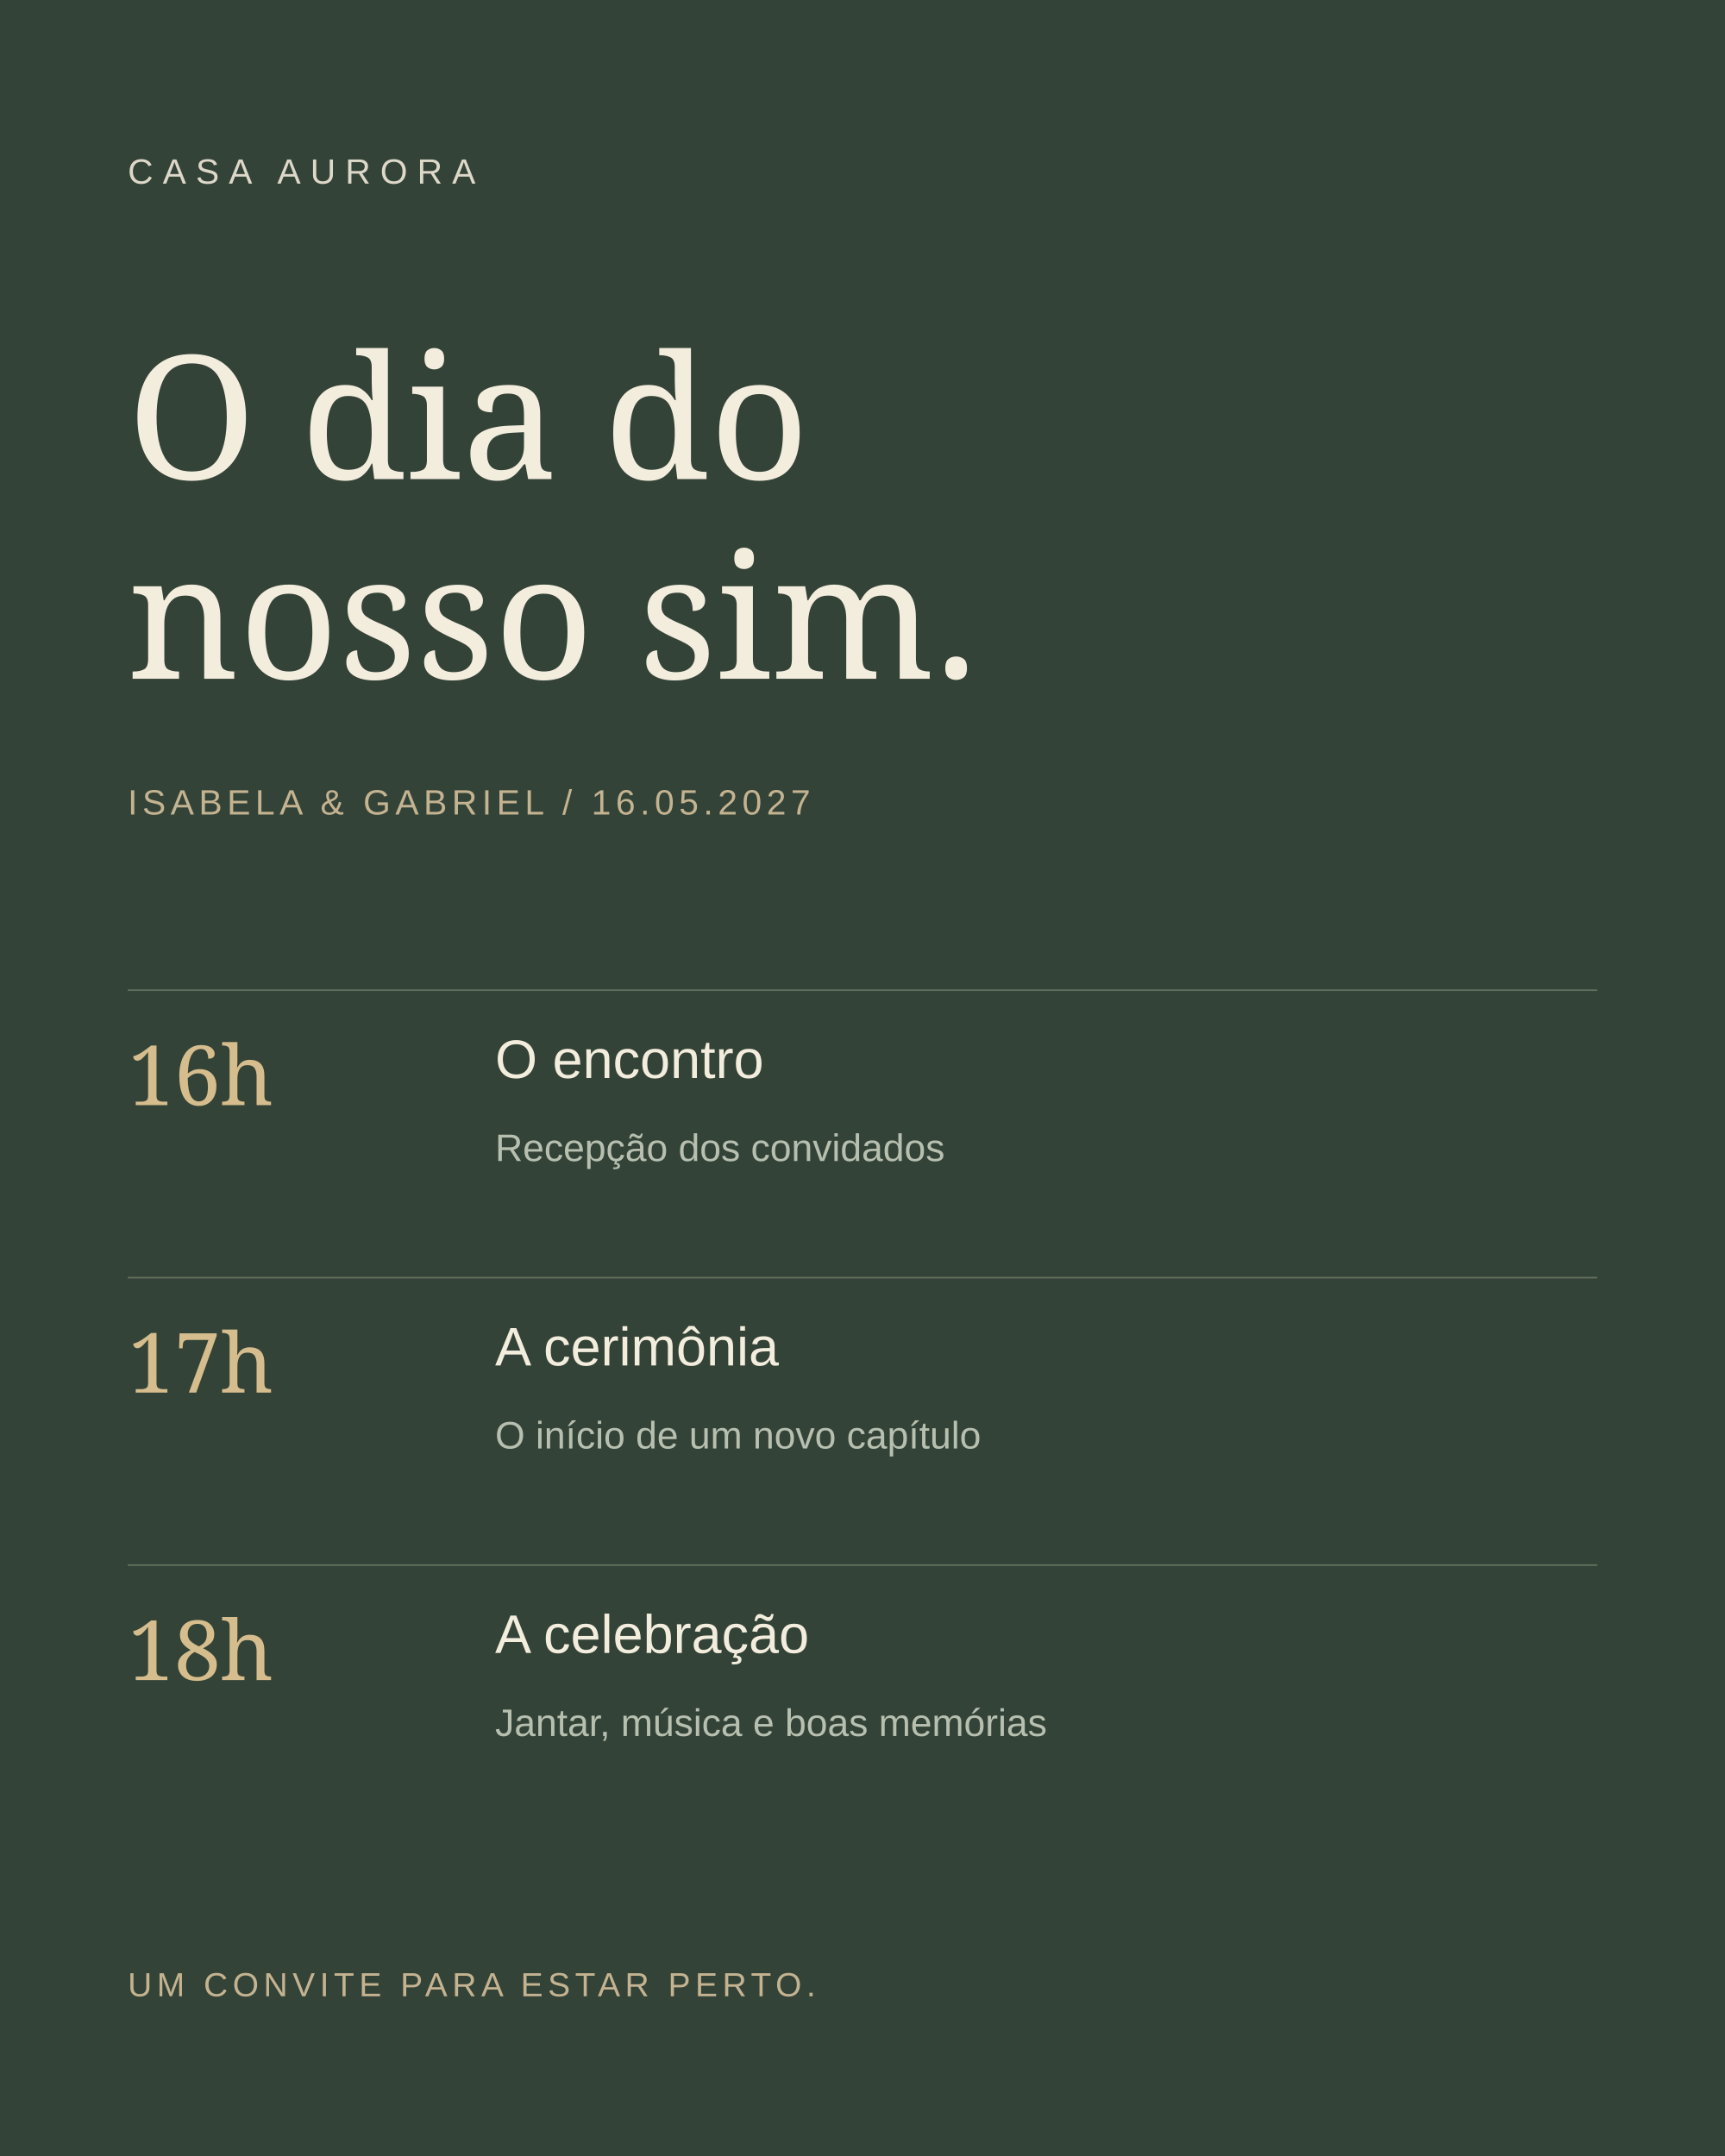
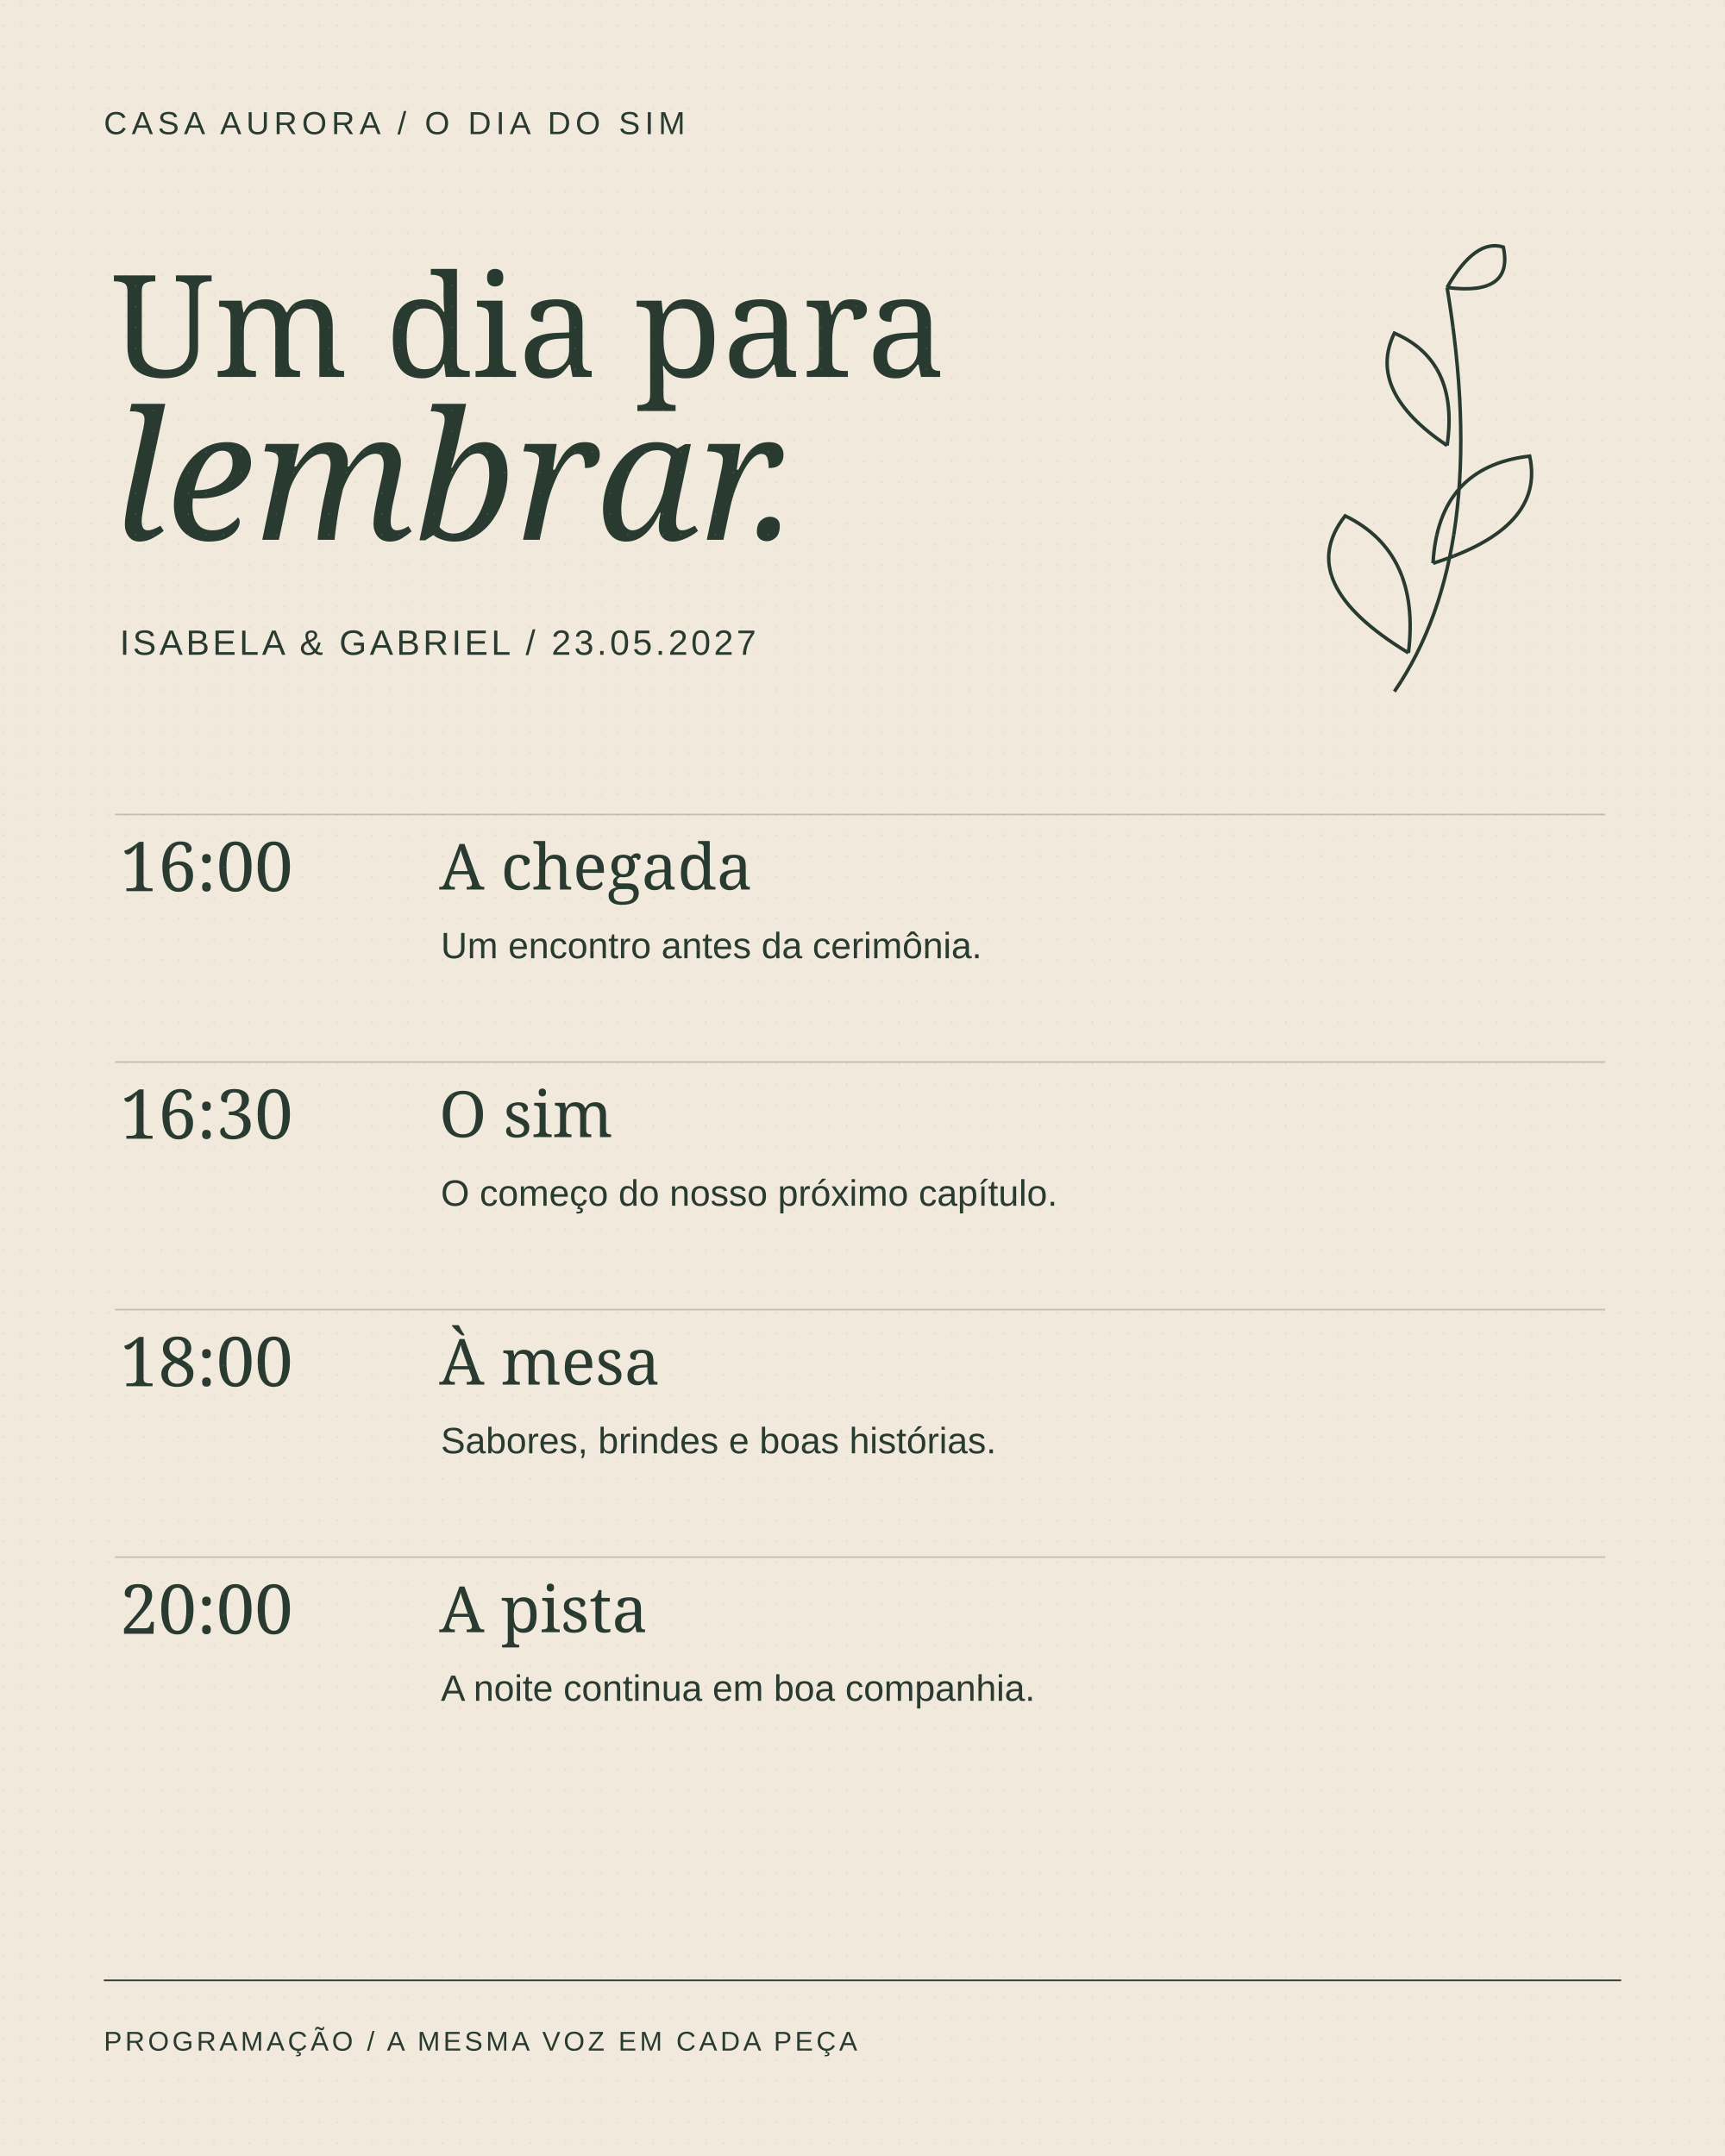
- <svg xmlns="http://www.w3.org/2000/svg" width="1080" height="1350" viewBox="0 0 1080 1350">
-   <rect width="1080" height="1350" fill="#344337" />
-   <text x="80" y="115" fill="#ddd8c9" font-size="22" font-family="Arial, sans-serif" letter-spacing="6">CASA AURORA</text>
-   <text x="80" y="300" fill="#f3edde" font-size="108" font-family="Georgia, serif">O dia do</text>
-   <text x="80" y="425" fill="#f3edde" font-size="108" font-family="Georgia, serif">nosso sim.</text>
-   <text x="80" y="510" fill="#c4b391" font-size="22" font-family="Arial, sans-serif" letter-spacing="3">ISABELA &amp; GABRIEL / 16.05.2027</text>
-   <path d="M80 620H1000" stroke="#62705d" />
-   <text x="80" y="692" fill="#d6bd8d" font-size="52" font-family="Georgia, serif">16h</text>
-   <text x="310" y="675" fill="#f3edde" font-size="34" font-family="Arial, sans-serif">O encontro</text>
-   <text x="310" y="727" fill="#b7c0b0" font-size="24" font-family="Arial, sans-serif">Recepção dos convidados</text>
-   <path d="M80 800H1000" stroke="#62705d" />
-   <text x="80" y="872" fill="#d6bd8d" font-size="52" font-family="Georgia, serif">17h</text>
-   <text x="310" y="855" fill="#f3edde" font-size="34" font-family="Arial, sans-serif">A cerimônia</text>
-   <text x="310" y="907" fill="#b7c0b0" font-size="24" font-family="Arial, sans-serif">O início de um novo capítulo</text>
-   <path d="M80 980H1000" stroke="#62705d" />
-   <text x="80" y="1052" fill="#d6bd8d" font-size="52" font-family="Georgia, serif">18h</text>
-   <text x="310" y="1035" fill="#f3edde" font-size="34" font-family="Arial, sans-serif">A celebração</text>
-   <text x="310" y="1087" fill="#b7c0b0" font-size="24" font-family="Arial, sans-serif">Jantar, música e boas memórias</text>
-   <text x="80" y="1250" fill="#c4b391" font-size="21" font-family="Arial, sans-serif" letter-spacing="3">UM CONVITE PARA ESTAR PERTO.</text>
+ <svg xmlns="http://www.w3.org/2000/svg" width="1080" height="1350" viewBox="0 0 1080 1350" role="img">
+   <defs>
+     <pattern id="grain" width="11" height="13" patternUnits="userSpaceOnUse">
+       <circle cx="2" cy="3" r=".6" fill="#000" opacity=".06" />
+       <circle cx="8" cy="10" r=".5" fill="#fff" opacity=".15" />
+     </pattern>
+     <filter id="shadow" x="-40%" y="-40%" width="180%" height="180%">
+       <feDropShadow dx="9" dy="16" stdDeviation="14" flood-opacity=".17" />
+     </filter>
+   </defs>
+   <rect x="0" y="0" width="1080" height="1350" rx="0" fill="#f1eadc" />
+   <text x="65" y="84" fill="#293b31" font-family="Arial, sans-serif" font-size="20" font-weight="400" letter-spacing="3">CASA AURORA / O DIA DO SIM</text>
+   <text x="70" y="236" fill="#293b31" font-family="Georgia, serif" font-size="89" font-weight="400">Um dia para</text>
+   <text x="70" y="338" fill="#293b31" font-family="Georgia, serif" font-size="112" font-weight="400" font-style="italic">lembrar.</text>
+   <text x="75" y="410" fill="#293b31" font-family="Arial, sans-serif" font-size="22" font-weight="400" letter-spacing="2">ISABELA &amp; GABRIEL / 23.05.2027</text>
+   <g transform="translate(873 180) scale(1.1)" fill="none" stroke="#293b31" stroke-width="2">
+     <path d="M0 230Q55 150 30 0M8 208Q-58 168-28 130Q15 151 8 208M22 157Q86 137 77 96Q25 102 22 157M30 90Q-16 59 0 26Q37 42 30 90" />
+     <path d="M30 0Q46-28 62-23Q68 5 30 0" />
+   </g>
+   <path d="M72 510H1005" stroke="#c4bfaf" />
+   <text x="75" y="558" fill="#293b31" font-family="Georgia, serif" font-size="43" font-weight="400">16:00</text>
+   <text x="275" y="557" fill="#293b31" font-family="Georgia, serif" font-size="40" font-weight="400">A chegada</text>
+   <text x="276" y="600" fill="#293b31" font-family="Arial, sans-serif" font-size="23" font-weight="400">Um encontro antes da cerimônia.</text>
+   <path d="M72 665H1005" stroke="#c4bfaf" />
+   <text x="75" y="713" fill="#293b31" font-family="Georgia, serif" font-size="43" font-weight="400">16:30</text>
+   <text x="275" y="712" fill="#293b31" font-family="Georgia, serif" font-size="40" font-weight="400">O sim</text>
+   <text x="276" y="755" fill="#293b31" font-family="Arial, sans-serif" font-size="23" font-weight="400">O começo do nosso próximo capítulo.</text>
+   <path d="M72 820H1005" stroke="#c4bfaf" />
+   <text x="75" y="868" fill="#293b31" font-family="Georgia, serif" font-size="43" font-weight="400">18:00</text>
+   <text x="275" y="867" fill="#293b31" font-family="Georgia, serif" font-size="40" font-weight="400">À mesa</text>
+   <text x="276" y="910" fill="#293b31" font-family="Arial, sans-serif" font-size="23" font-weight="400">Sabores, brindes e boas histórias.</text>
+   <path d="M72 975H1005" stroke="#c4bfaf" />
+   <text x="75" y="1023" fill="#293b31" font-family="Georgia, serif" font-size="43" font-weight="400">20:00</text>
+   <text x="275" y="1022" fill="#293b31" font-family="Georgia, serif" font-size="40" font-weight="400">A pista</text>
+   <text x="276" y="1065" fill="#293b31" font-family="Arial, sans-serif" font-size="23" font-weight="400">A noite continua em boa companhia.</text>
+   <path d="M65 1240H1015" stroke="#293b31" />
+   <text x="65" y="1284" fill="#293b31" font-family="Arial, sans-serif" font-size="17" font-weight="400" letter-spacing="2">PROGRAMAÇÃO / A MESMA VOZ EM CADA PEÇA</text>
+   <rect x="0" y="0" width="1080" height="1350" rx="0" fill="url(#grain)" />
</svg>
